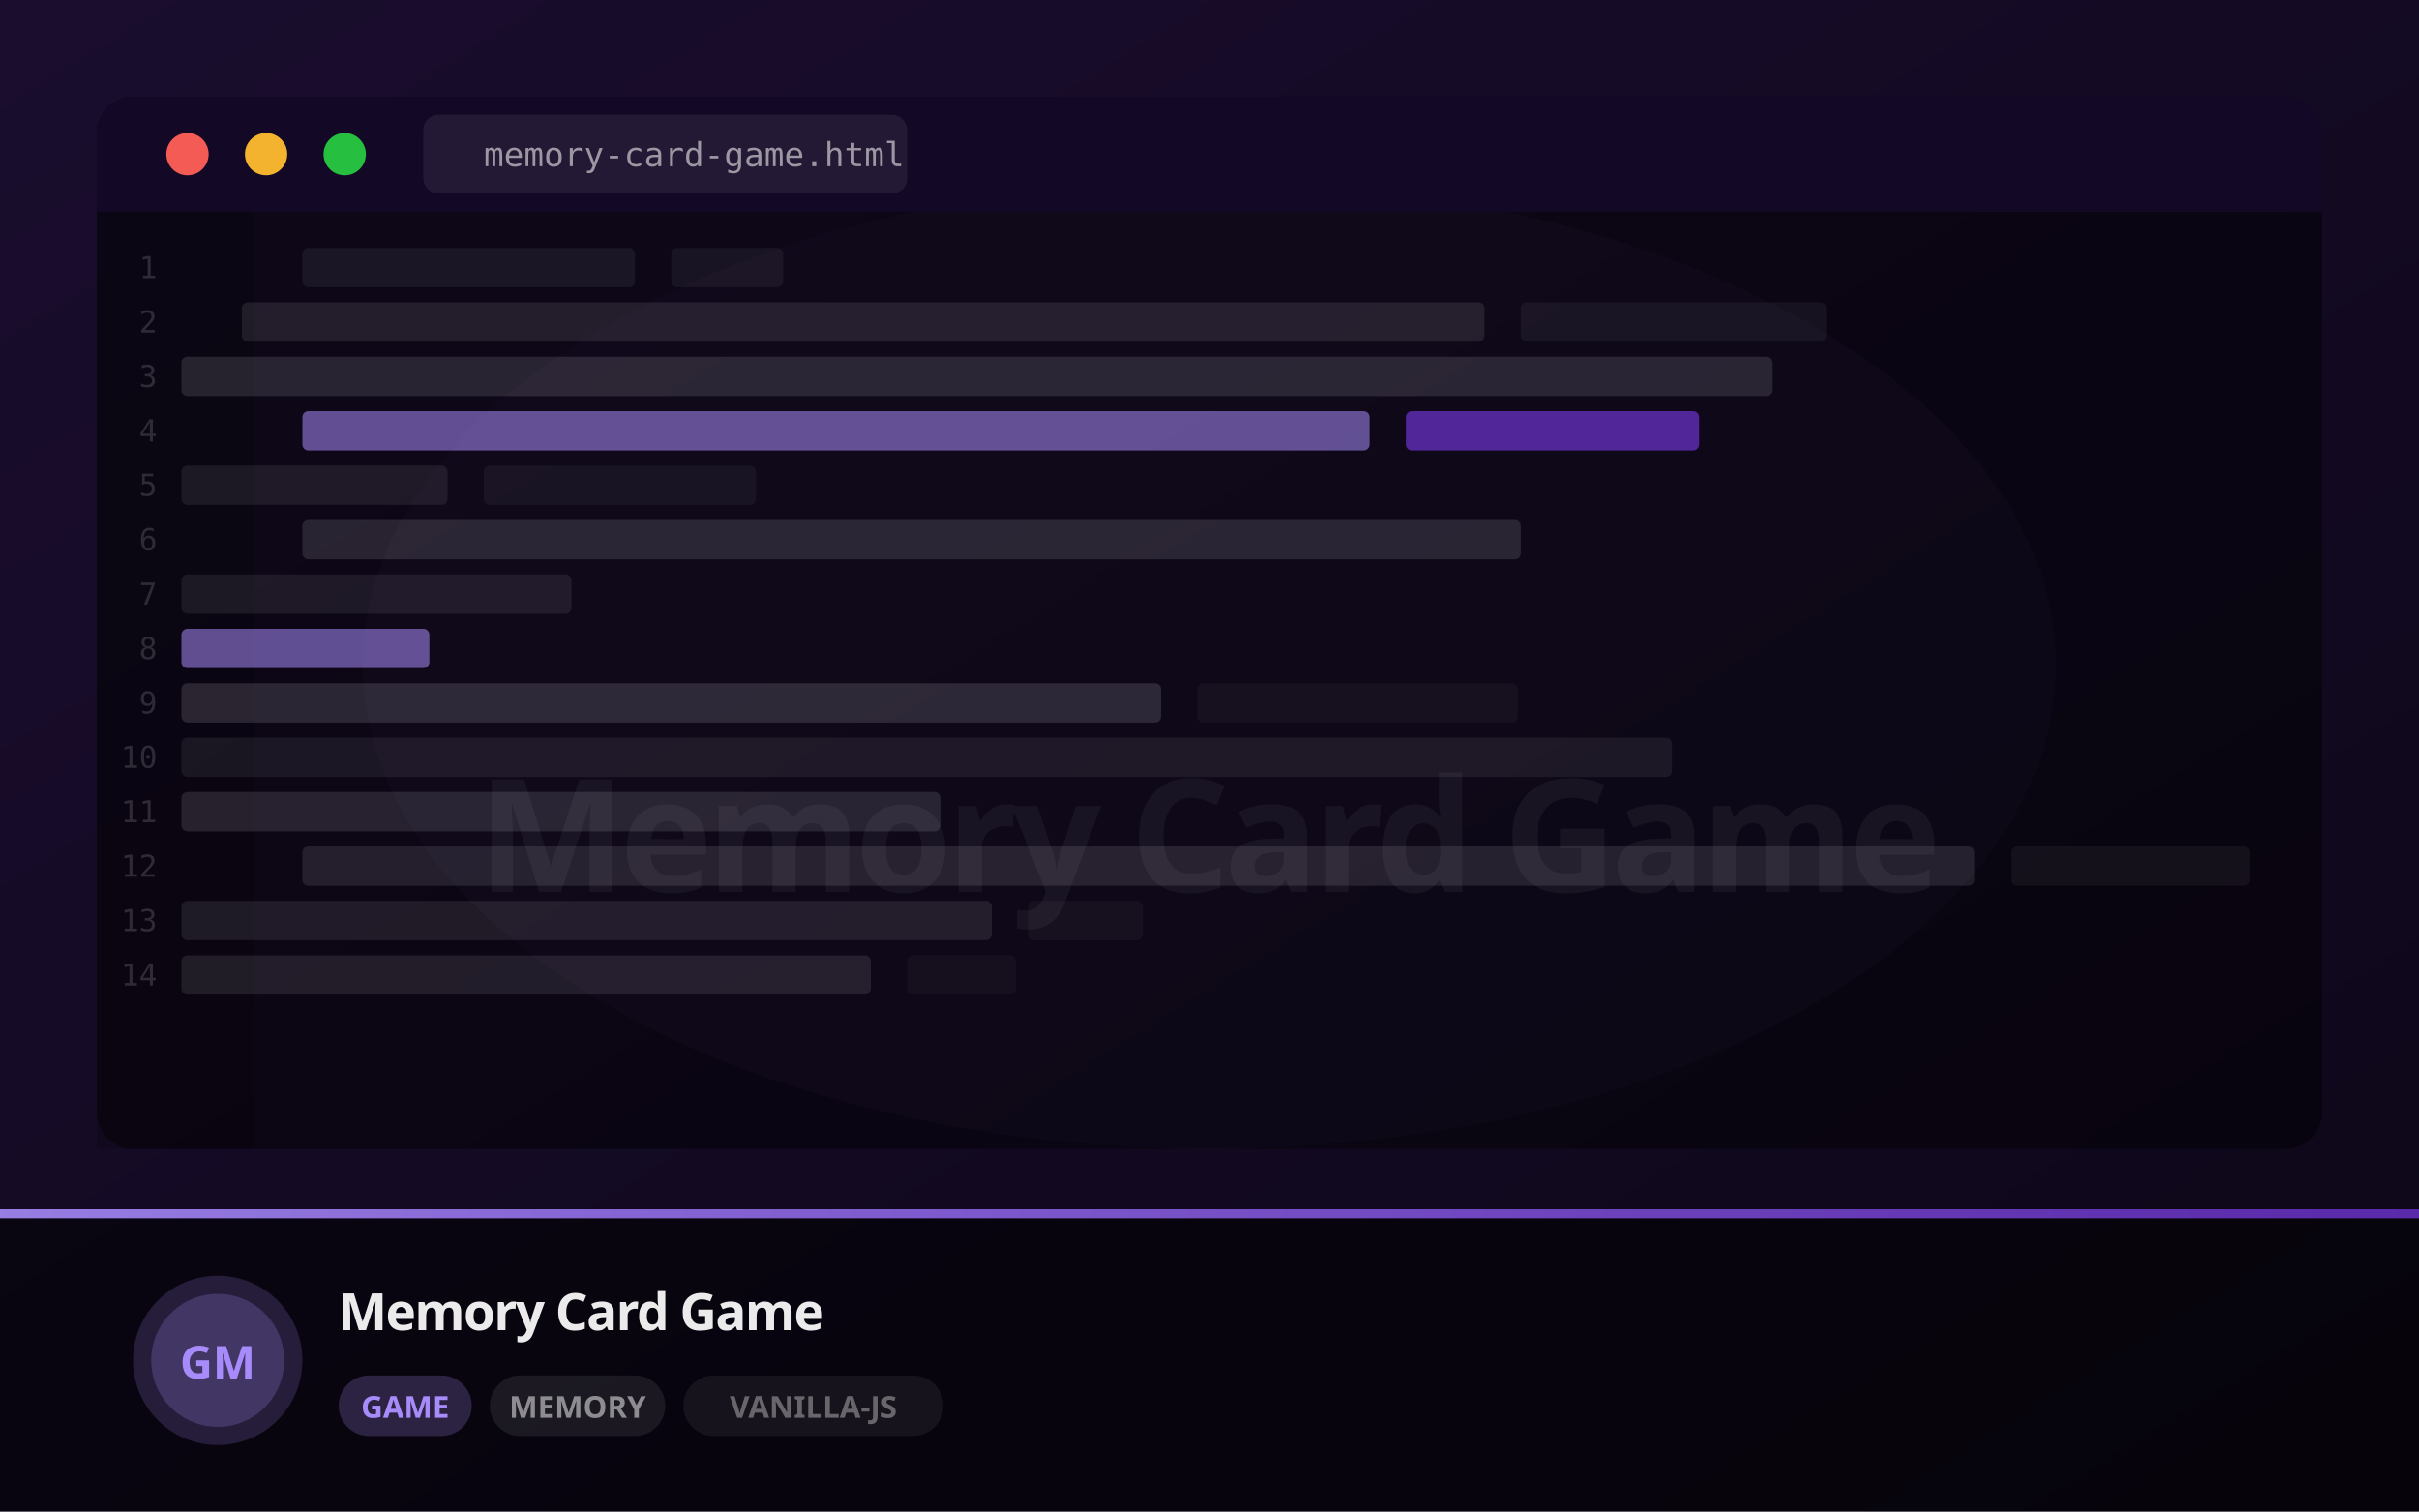
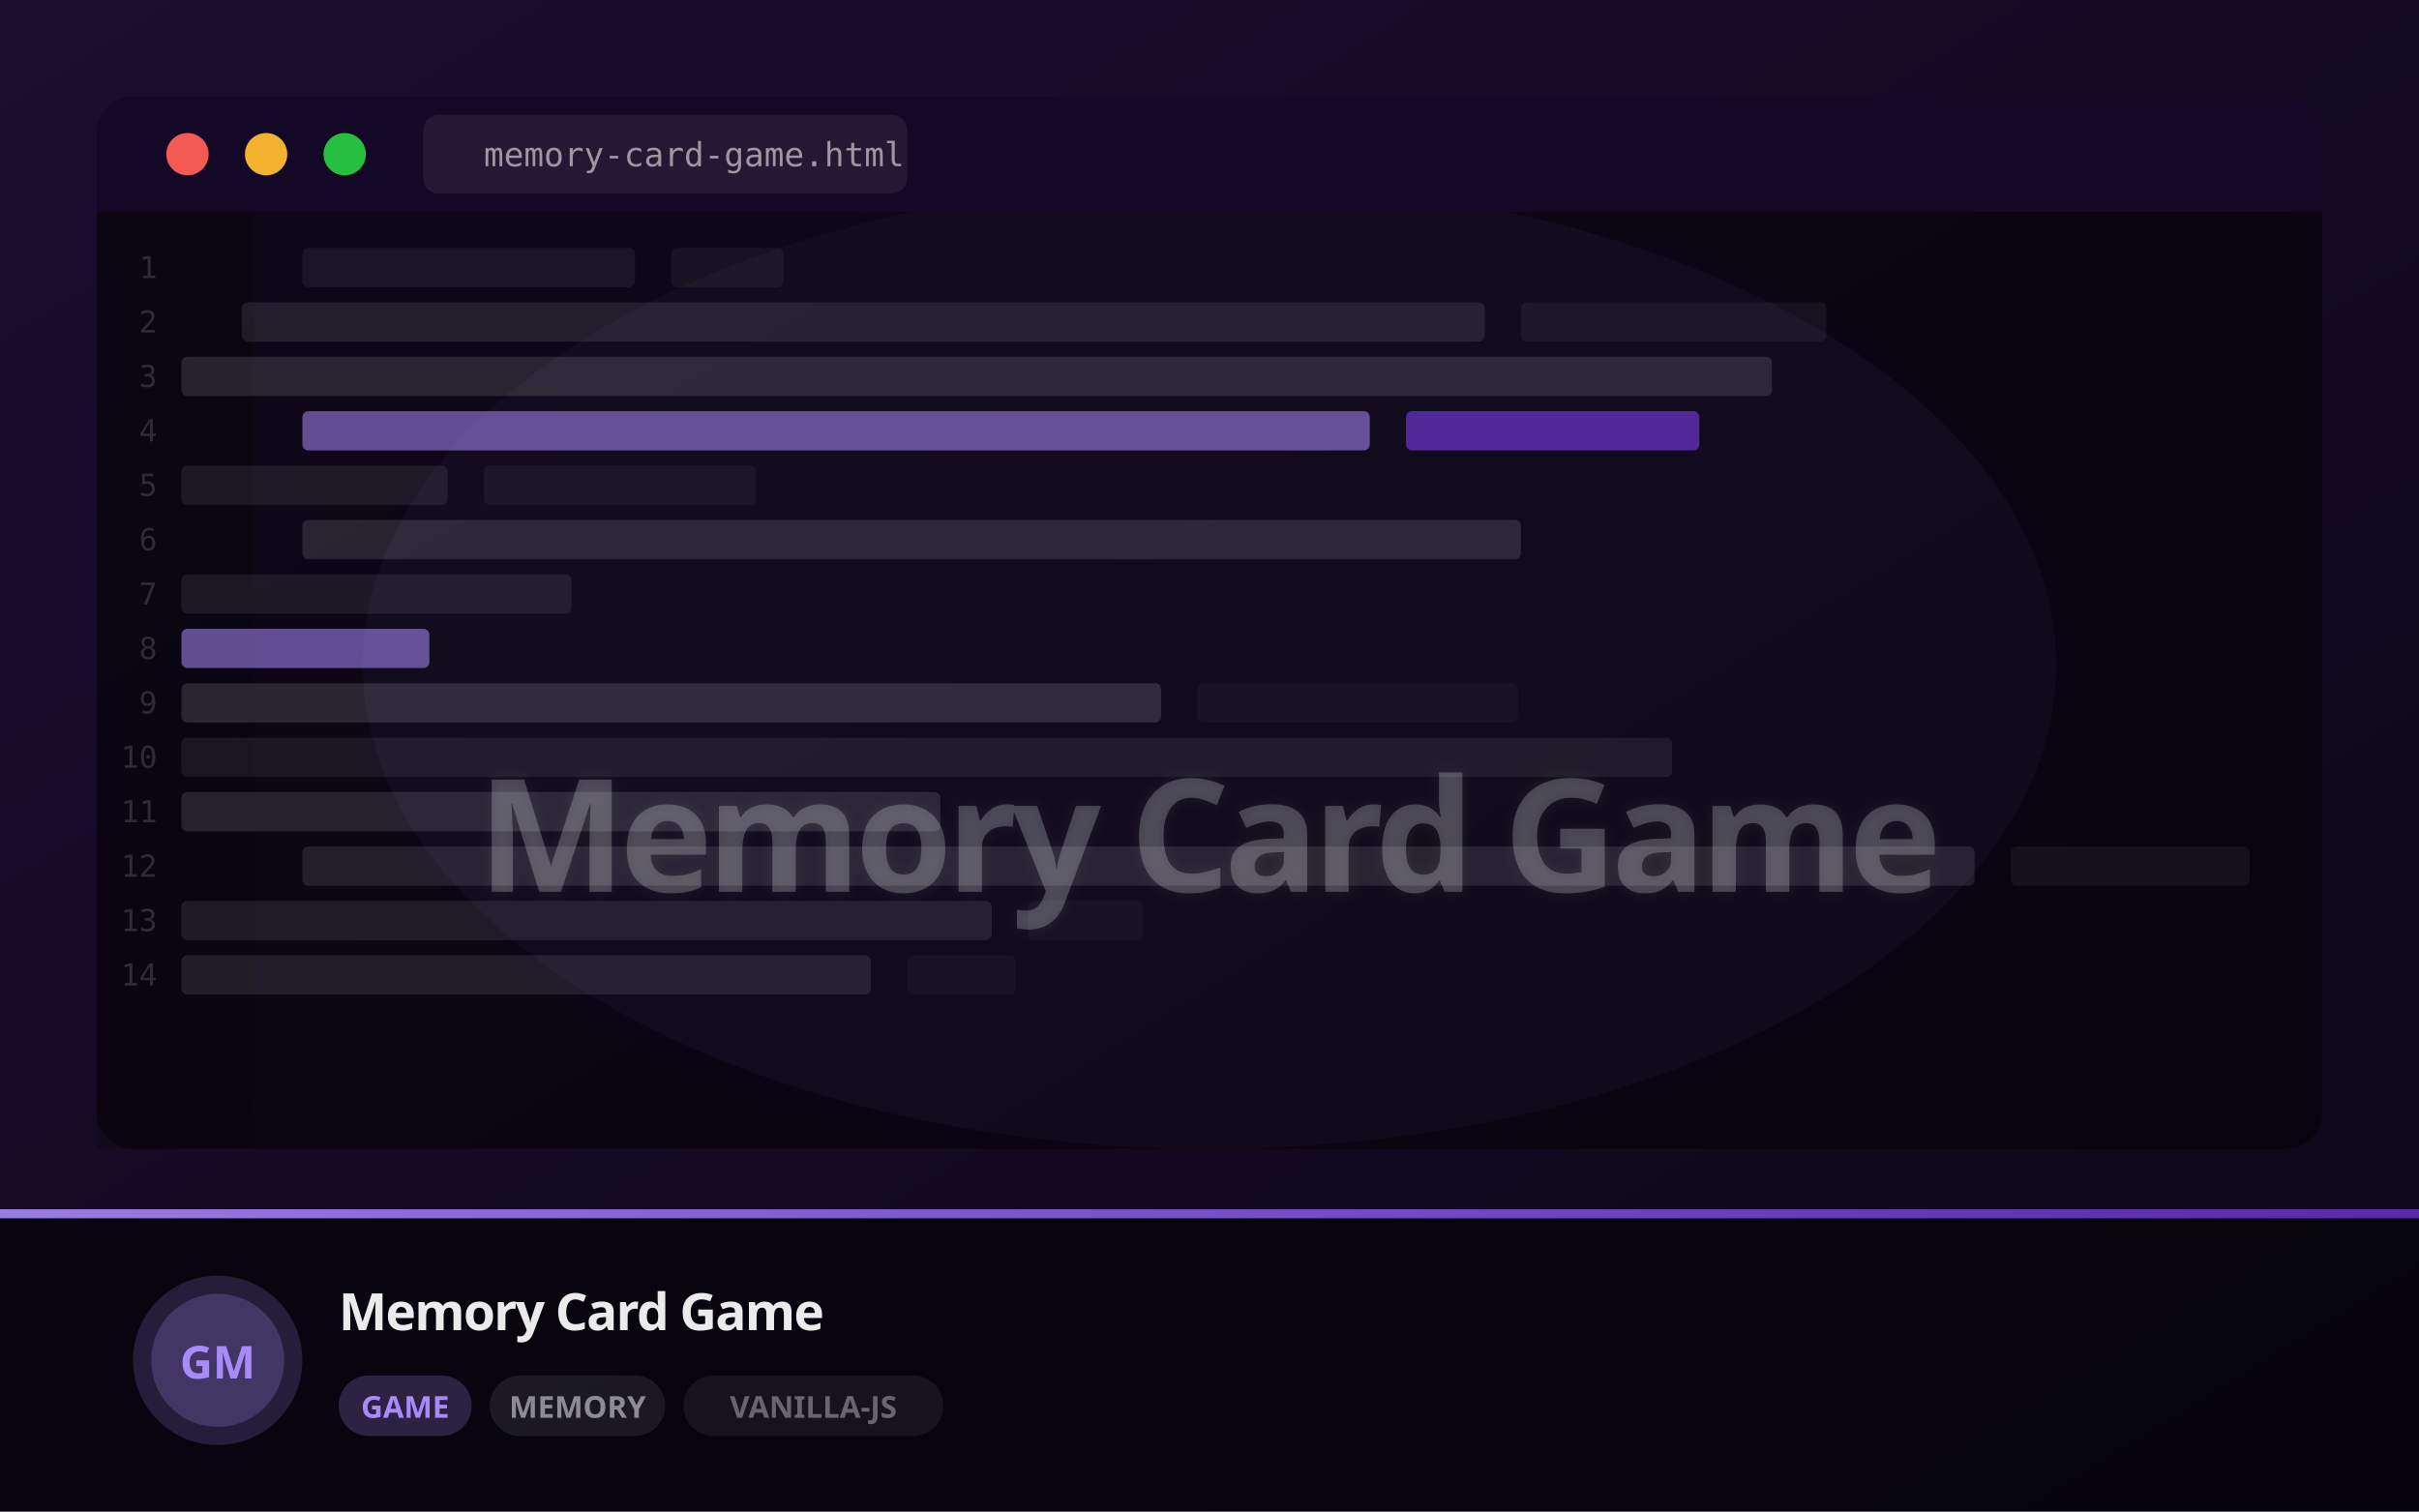
<svg xmlns="http://www.w3.org/2000/svg" width="800" height="500" viewBox="0 0 800 500">
  <defs>
    <linearGradient id="g" x1="0%" y1="0%" x2="100%" y2="100%">
      <stop offset="0%" stop-color="#1a0d2e" />
      <stop offset="100%" stop-color="#0d0718" />
    </linearGradient>
    <linearGradient id="bar" x1="0%" y1="0%" x2="100%" y2="0%">
      <stop offset="0%" stop-color="#a78bfa" stop-opacity="0.9" />
      <stop offset="100%" stop-color="#7c3aed" stop-opacity="0.7" />
    </linearGradient>
    <clipPath id="clip">
      <rect width="800" height="500" rx="0" />
    </clipPath>
+     <filter id="softText">
+       <feGaussianBlur stdDeviation="2" />
+     </filter>
  </defs>
  <rect width="800" height="500" fill="url(#g)" clip-path="url(#clip)" />
-   <ellipse cx="400" cy="220" rx="280" ry="160" fill="#a78bfa" opacity="0.04" />
+   <ellipse cx="400" cy="220" rx="280" ry="160" fill="#a78bfa" opacity="0.08" />
  <rect x="32" y="32" width="736" height="348" rx="12" fill="rgba(0,0,0,0.45)" />
  <rect x="32" y="32" width="736" height="38" rx="12" fill="#130926" />
  <rect x="32" y="56" width="736" height="14" fill="#130926" />
  <circle cx="62" cy="51" r="7" fill="#ff5f57" opacity="0.95" />
  <circle cx="88" cy="51" r="7" fill="#febc2e" opacity="0.95" />
  <circle cx="114" cy="51" r="7" fill="#28c840" opacity="0.95" />
  <rect x="140" y="38" width="160" height="26" rx="5" fill="rgba(255,255,255,0.07)" />
  <text x="160" y="55" fill="rgba(255,255,255,0.55)" font-size="11" font-family="monospace">memory-card-game.html</text>
  <rect x="32" y="70" width="52" height="310" fill="rgba(0,0,0,0.2)" />
  <text x="52" y="92" text-anchor="end" fill="rgba(255,255,255,0.15)" font-size="10" font-family="monospace">1</text>
  <rect x="100" y="82" width="110" height="13" rx="2" fill="rgba(255,255,255,0.06)" opacity="1" />
  <rect x="222" y="82" width="37" height="13" rx="2" fill="rgba(255,255,255,0.087)" opacity="0.6" />
  <text x="52" y="110" text-anchor="end" fill="rgba(255,255,255,0.15)" font-size="10" font-family="monospace">2</text>
  <rect x="80" y="100" width="411" height="13" rx="2" fill="rgba(255,255,255,0.092)" opacity="1" />
  <rect x="503" y="100" width="101" height="13" rx="2" fill="rgba(255,255,255,0.085)" opacity="0.6" />
  <text x="52" y="128" text-anchor="end" fill="rgba(255,255,255,0.15)" font-size="10" font-family="monospace">3</text>
  <rect x="60" y="118" width="526" height="13" rx="2" fill="rgba(255,255,255,0.121)" opacity="1" />
  <text x="52" y="146" text-anchor="end" fill="rgba(255,255,255,0.15)" font-size="10" font-family="monospace">4</text>
  <rect x="100" y="136" width="353" height="13" rx="2" fill="#a78bfa" opacity="0.55" />
  <rect x="465" y="136" width="97" height="13" rx="2" fill="#7c3aed" opacity="0.6" />
  <text x="52" y="164" text-anchor="end" fill="rgba(255,255,255,0.15)" font-size="10" font-family="monospace">5</text>
  <rect x="60" y="154" width="88" height="13" rx="2" fill="rgba(255,255,255,0.075)" opacity="1" />
  <rect x="160" y="154" width="90" height="13" rx="2" fill="rgba(255,255,255,0.074)" opacity="0.6" />
  <text x="52" y="182" text-anchor="end" fill="rgba(255,255,255,0.15)" font-size="10" font-family="monospace">6</text>
  <rect x="100" y="172" width="403" height="13" rx="2" fill="rgba(255,255,255,0.119)" opacity="1" />
  <text x="52" y="200" text-anchor="end" fill="rgba(255,255,255,0.15)" font-size="10" font-family="monospace">7</text>
  <rect x="60" y="190" width="129" height="13" rx="2" fill="rgba(255,255,255,0.076)" opacity="1" />
  <text x="52" y="218" text-anchor="end" fill="rgba(255,255,255,0.15)" font-size="10" font-family="monospace">8</text>
  <rect x="60" y="208" width="82" height="13" rx="2" fill="#a78bfa" opacity="0.55" />
  <text x="52" y="236" text-anchor="end" fill="rgba(255,255,255,0.15)" font-size="10" font-family="monospace">9</text>
  <rect x="60" y="226" width="324" height="13" rx="2" fill="rgba(255,255,255,0.129)" opacity="1" />
  <rect x="396" y="226" width="106" height="13" rx="2" fill="rgba(255,255,255,0.051)" opacity="0.6" />
  <text x="52" y="254" text-anchor="end" fill="rgba(255,255,255,0.15)" font-size="10" font-family="monospace">10</text>
  <rect x="60" y="244" width="493" height="13" rx="2" fill="rgba(255,255,255,0.068)" opacity="1" />
  <text x="52" y="272" text-anchor="end" fill="rgba(255,255,255,0.15)" font-size="10" font-family="monospace">11</text>
  <rect x="60" y="262" width="251" height="13" rx="2" fill="rgba(255,255,255,0.116)" opacity="1" />
  <text x="52" y="290" text-anchor="end" fill="rgba(255,255,255,0.15)" font-size="10" font-family="monospace">12</text>
  <rect x="100" y="280" width="553" height="13" rx="2" fill="rgba(255,255,255,0.102)" opacity="1" />
  <rect x="665" y="280" width="79" height="13" rx="2" fill="rgba(255,255,255,0.08)" opacity="0.6" />
  <text x="52" y="308" text-anchor="end" fill="rgba(255,255,255,0.15)" font-size="10" font-family="monospace">13</text>
  <rect x="60" y="298" width="268" height="13" rx="2" fill="rgba(255,255,255,0.087)" opacity="1" />
  <rect x="340" y="298" width="38" height="13" rx="2" fill="rgba(255,255,255,0.057)" opacity="0.6" />
  <text x="52" y="326" text-anchor="end" fill="rgba(255,255,255,0.15)" font-size="10" font-family="monospace">14</text>
  <rect x="60" y="316" width="228" height="13" rx="2" fill="rgba(255,255,255,0.096)" opacity="1" />
  <rect x="300" y="316" width="36" height="13" rx="2" fill="rgba(255,255,255,0.048)" opacity="0.6" />
-   <text x="400" y="295" text-anchor="middle" fill="rgba(255,255,255,0.05)" font-size="52" font-weight="900" font-family="system-ui,sans-serif" letter-spacing="-2">Memory Card Game</text>
+   <text x="400" y="295" text-anchor="middle" fill="rgba(248,250,252,0.22)" font-size="52" font-weight="900" font-family="system-ui,sans-serif" letter-spacing="-2">
+     Memory Card Game
+   </text>
+   <text x="400" y="295" text-anchor="middle" fill="rgba(255,255,255,0.06)" font-size="52" font-weight="900" font-family="system-ui,sans-serif" letter-spacing="-2" filter="url(#softText)">
+     Memory Card Game
+   </text>
  <rect x="0" y="400" width="800" height="100" fill="rgba(0,0,0,0.55)" />
  <rect x="0" y="400" width="800" height="3" fill="url(#bar)" />
  <circle cx="72" cy="450" r="28" fill="#a78bfa" opacity="0.18" />
  <circle cx="72" cy="450" r="22" fill="#a78bfa" opacity="0.22" />
  <text x="72" y="456" text-anchor="middle" fill="#a78bfa" font-size="15" font-weight="800" font-family="system-ui,sans-serif">GM</text>
  <text x="112" y="440" fill="rgba(255,255,255,0.92)" font-size="17" font-weight="800" font-family="system-ui,sans-serif" letter-spacing="-0.5">Memory Card Game</text>
  <rect x="112" y="455" width="44" height="20" rx="10" fill="#a78bfa" opacity="0.22" />
  <text x="134" y="469" text-anchor="middle" fill="#a78bfa" font-size="10" font-weight="700" font-family="system-ui,sans-serif">GAME</text>
  <rect x="162" y="455" width="58" height="20" rx="10" fill="rgba(255,255,255,0.08)" />
  <text x="191" y="469" text-anchor="middle" fill="rgba(255,255,255,0.5)" font-size="10" font-weight="600" font-family="system-ui,sans-serif">MEMORY</text>
  <rect x="226" y="455" width="86" height="20" rx="10" fill="rgba(255,255,255,0.06)" />
  <text x="269" y="469" text-anchor="middle" fill="rgba(255,255,255,0.35)" font-size="10" font-weight="600" font-family="system-ui,sans-serif">VANILLA-JS</text>
</svg>
